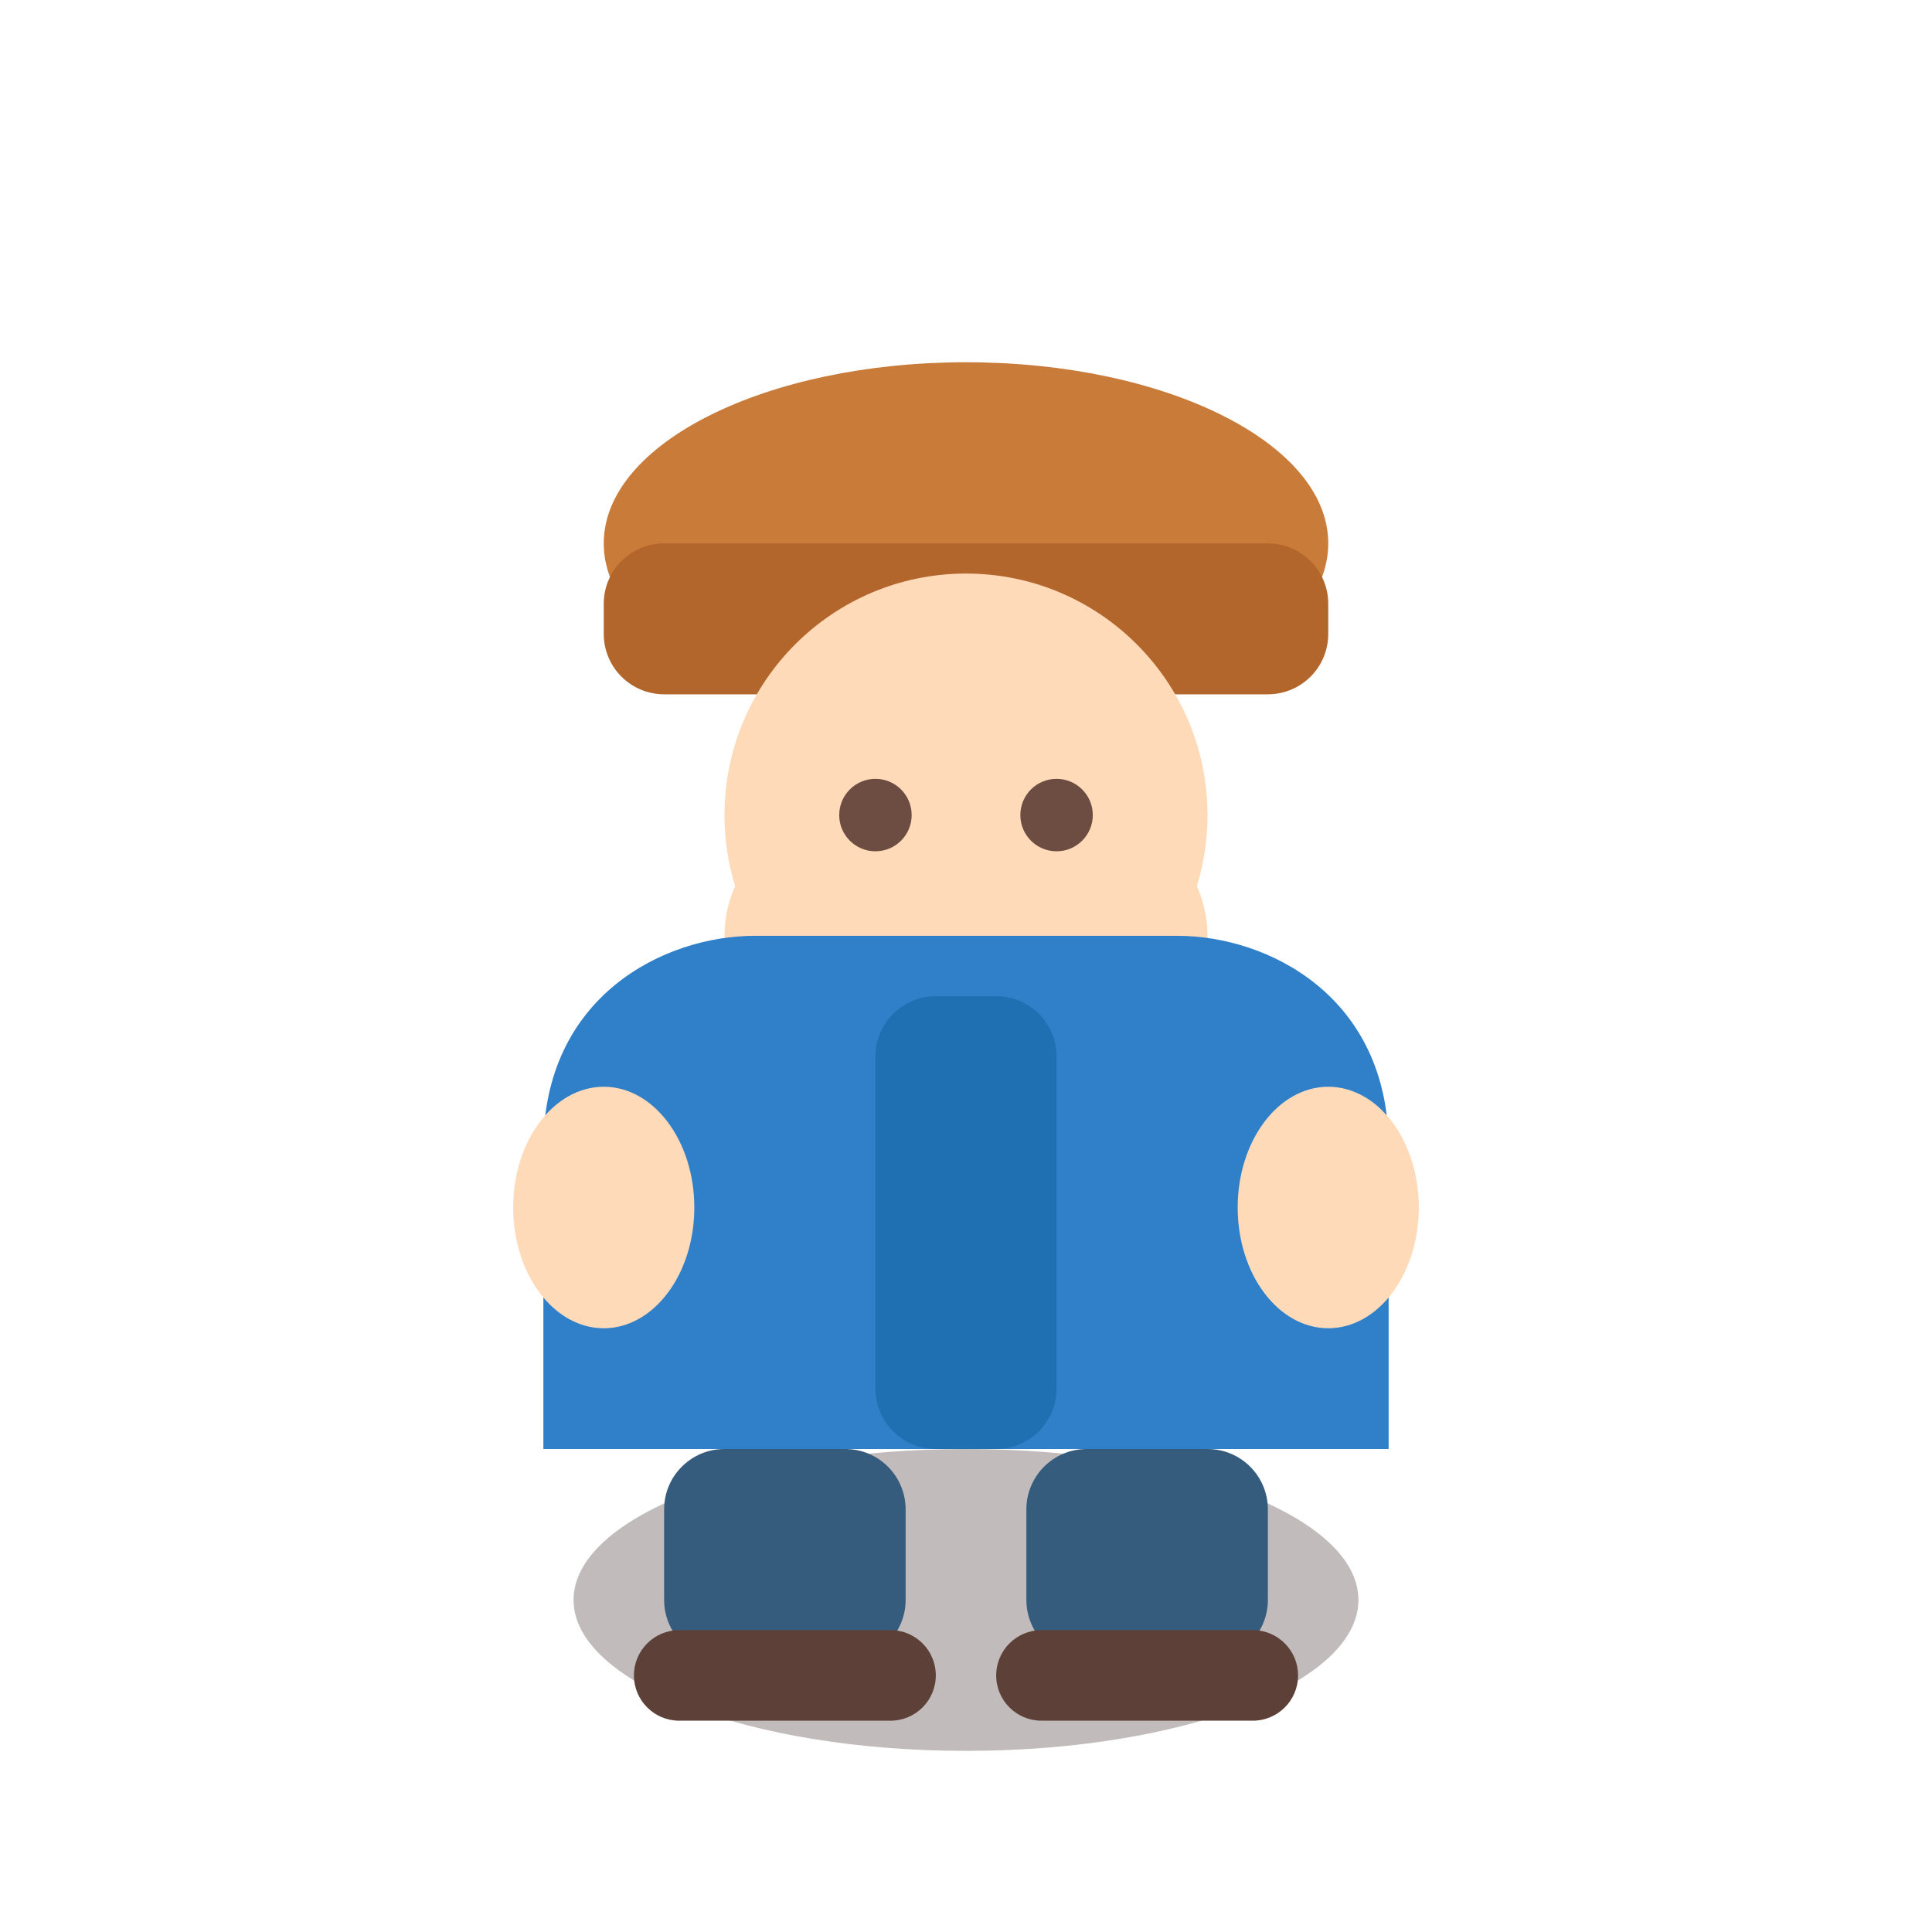
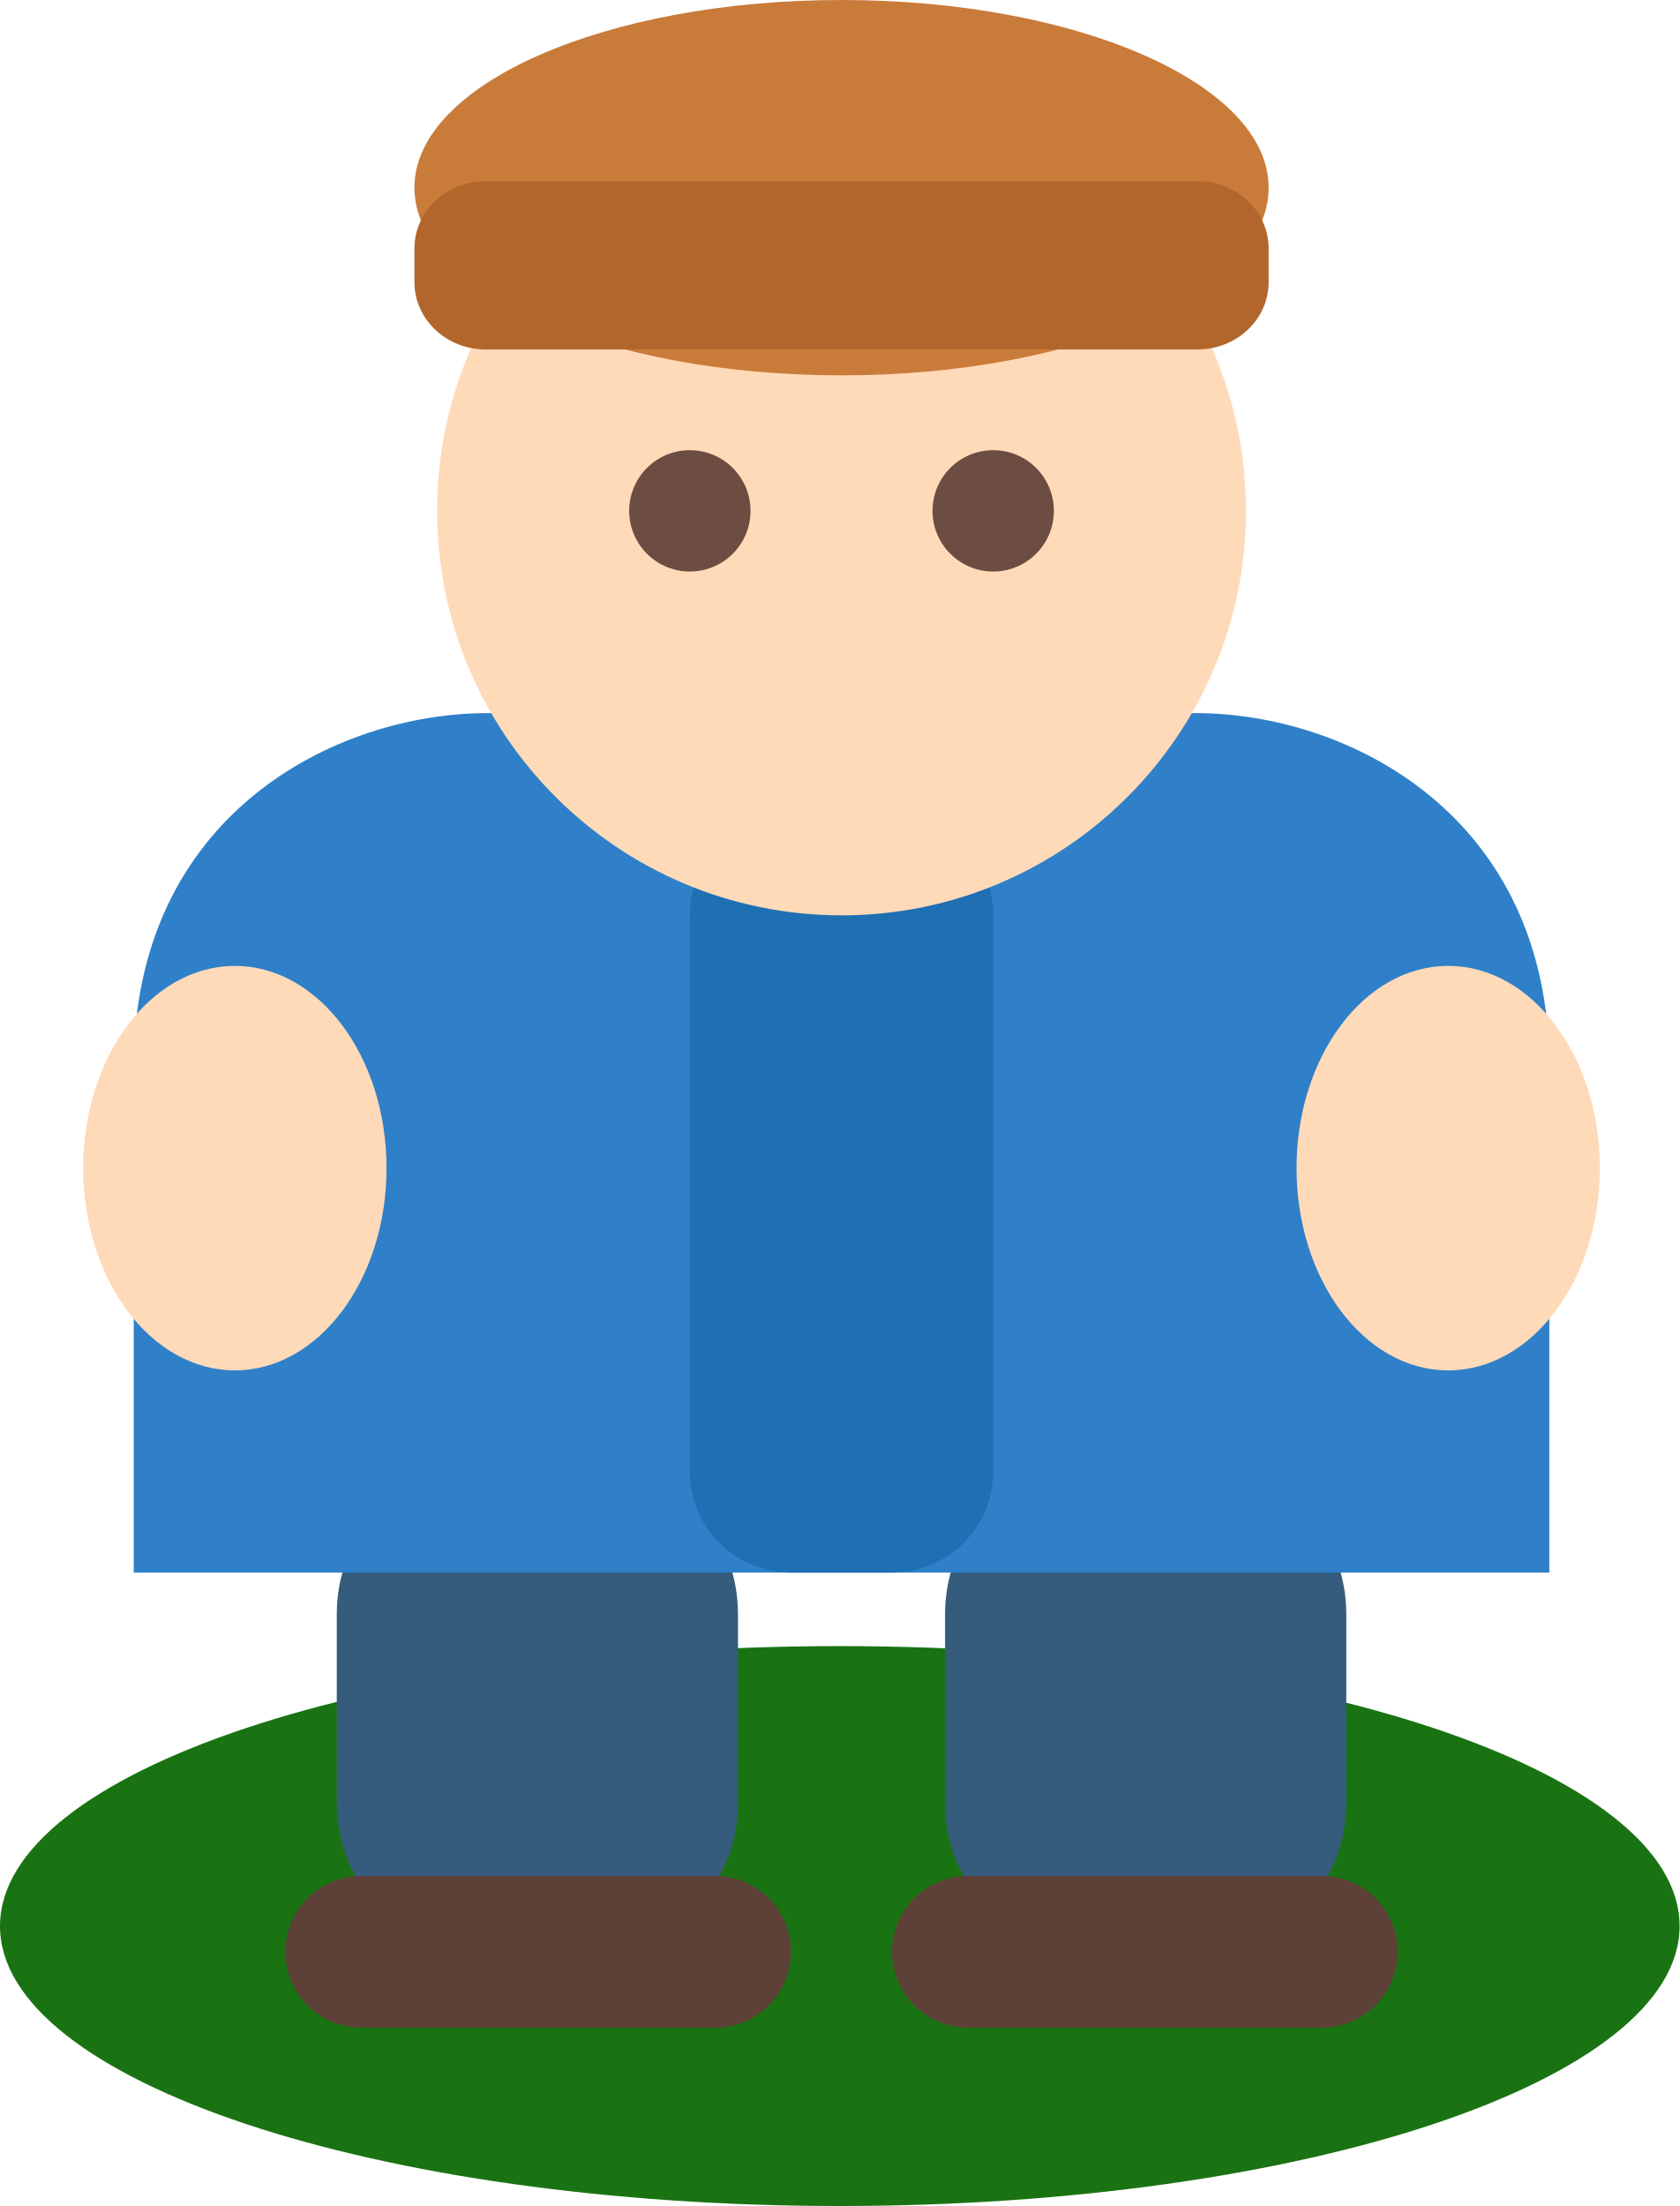
- <svg xmlns="http://www.w3.org/2000/svg" viewBox="0 0 64 64">
-   <ellipse cx="32" cy="53" rx="13" ry="5" fill="#2E1A1C" opacity="0.3" />
-   <ellipse cx="32" cy="18" rx="12" ry="6" fill="#C97B3A" />
-   <rect x="20" y="18" width="24" height="5" rx="2" fill="#B3662C" />
-   <circle cx="32" cy="27" r="8" fill="#FFDAB9" />
-   <rect x="24" y="27" width="16" height="9" rx="4" fill="#FFDAB9" />
-   <circle cx="29" cy="27" r="1.2" fill="#6D4C41" />
-   <circle cx="35" cy="27" r="1.2" fill="#6D4C41" />
-   <path d="M18 48V38C18 33 22 31 25 31H39C42 31 46 33 46 38V48H18Z" fill="#2F80C9" />
-   <rect x="29" y="33" width="6" height="15" rx="2" fill="#1F6FB3" />
-   <ellipse cx="20" cy="40" rx="3" ry="4" fill="#FFDAB9" />
-   <ellipse cx="44" cy="40" rx="3" ry="4" fill="#FFDAB9" />
-   <rect x="22" y="48" width="8" height="7" rx="2" fill="#355C7D" />
-   <rect x="34" y="48" width="8" height="7" rx="2" fill="#355C7D" />
-   <rect x="21" y="54" width="10" height="3" rx="1.5" fill="#5D4037" />
-   <rect x="33" y="54" width="10" height="3" rx="1.5" fill="#5D4037" />
+ <svg xmlns="http://www.w3.org/2000/svg" width="150" height="197" viewBox="0 0 150 197" fill="none">
+   <path d="M75 197C116.421 197 150 185.807 150 172C150 158.193 116.421 147 75 147C33.579 147 0 158.193 0 172C0 185.807 33.579 197 75 197Z" fill="#1A7312" />
+   <path d="M56.95 132.924H39.034C34.086 132.924 30.076 137.951 30.076 144.152V160.995C30.076 167.196 34.086 172.223 39.034 172.223H56.95C61.897 172.223 65.907 167.196 65.907 160.995V144.152C65.907 137.951 61.897 132.924 56.95 132.924Z" fill="#355C7D" />
+   <path d="M111.275 132.924H93.359C88.412 132.924 84.401 137.951 84.401 144.152V160.995C84.401 167.196 88.412 172.223 93.359 172.223H111.275C116.222 172.223 120.233 167.196 120.233 160.995V144.152C120.233 137.951 116.222 132.924 111.275 132.924Z" fill="#355C7D" />
+   <path d="M11.943 140.437V95.286C11.943 72.711 30.004 63.681 43.549 63.681H106.76C120.305 63.681 138.366 72.711 138.366 95.286V140.437H11.943Z" fill="#2F80C9" />
+   <path d="M79.669 72.711H70.639C65.652 72.711 61.609 76.754 61.609 81.741V131.407C61.609 136.394 65.652 140.437 70.639 140.437H79.669C84.657 140.437 88.7 136.394 88.7 131.407V81.741C88.7 76.754 84.657 72.711 79.669 72.711Z" fill="#1F6FB3" />
+   <path d="M20.973 122.377C28.454 122.377 34.519 114.291 34.519 104.316C34.519 94.342 28.454 86.256 20.973 86.256C13.492 86.256 7.428 94.342 7.428 104.316C7.428 114.291 13.492 122.377 20.973 122.377Z" fill="#FFDAB9" />
+   <path d="M129.335 122.377C136.816 122.377 142.881 114.291 142.881 104.316C142.881 94.342 136.816 86.256 129.335 86.256C121.854 86.256 115.79 94.342 115.79 104.316C115.79 114.291 121.854 122.377 129.335 122.377Z" fill="#FFDAB9" />
+   <path d="M63.867 167.528H32.261C28.521 167.528 25.488 170.56 25.488 174.3C25.488 178.041 28.521 181.073 32.261 181.073H63.867C67.607 181.073 70.639 178.041 70.639 174.3C70.639 170.56 67.607 167.528 63.867 167.528Z" fill="#5D4037" />
+   <path d="M118.048 167.528H86.442C82.702 167.528 79.669 170.56 79.669 174.3C79.669 178.041 82.702 181.073 86.442 181.073H118.048C121.788 181.073 124.82 178.041 124.82 174.3C124.82 170.56 121.788 167.528 118.048 167.528Z" fill="#5D4037" />
+   <path d="M75.154 81.741C95.103 81.741 111.275 65.569 111.275 45.62C111.275 25.672 95.103 9.5 75.154 9.5C55.206 9.5 39.034 25.672 39.034 45.62C39.034 65.569 55.206 81.741 75.154 81.741Z" fill="#FFDAB9" />
+   <path d="M75.154 33.52C96.22 33.52 113.298 26.016 113.298 16.76C113.298 7.504 96.22 0 75.154 0C54.088 0 37.011 7.504 37.011 16.76C37.011 26.016 54.088 33.52 75.154 33.52Z" fill="#C97B3A" />
+   <path d="M106.941 16.182H43.368C39.857 16.182 37.011 18.873 37.011 22.192V25.198C37.011 28.517 39.857 31.208 43.368 31.208H106.941C110.452 31.208 113.298 28.517 113.298 25.198V22.192C113.298 18.873 110.452 16.182 106.941 16.182Z" fill="#B3662C" />
+   <path d="M88.7 51.038C91.692 51.038 94.118 48.613 94.118 45.62C94.118 42.628 91.692 40.202 88.7 40.202C85.707 40.202 83.281 42.628 83.281 45.62C83.281 48.613 85.707 51.038 88.7 51.038Z" fill="#6D4C41" />
+   <path d="M61.609 51.038C64.601 51.038 67.027 48.613 67.027 45.62C67.027 42.628 64.601 40.202 61.609 40.202C58.617 40.202 56.191 42.628 56.191 45.62C56.191 48.613 58.617 51.038 61.609 51.038Z" fill="#6D4C41" />
</svg>
